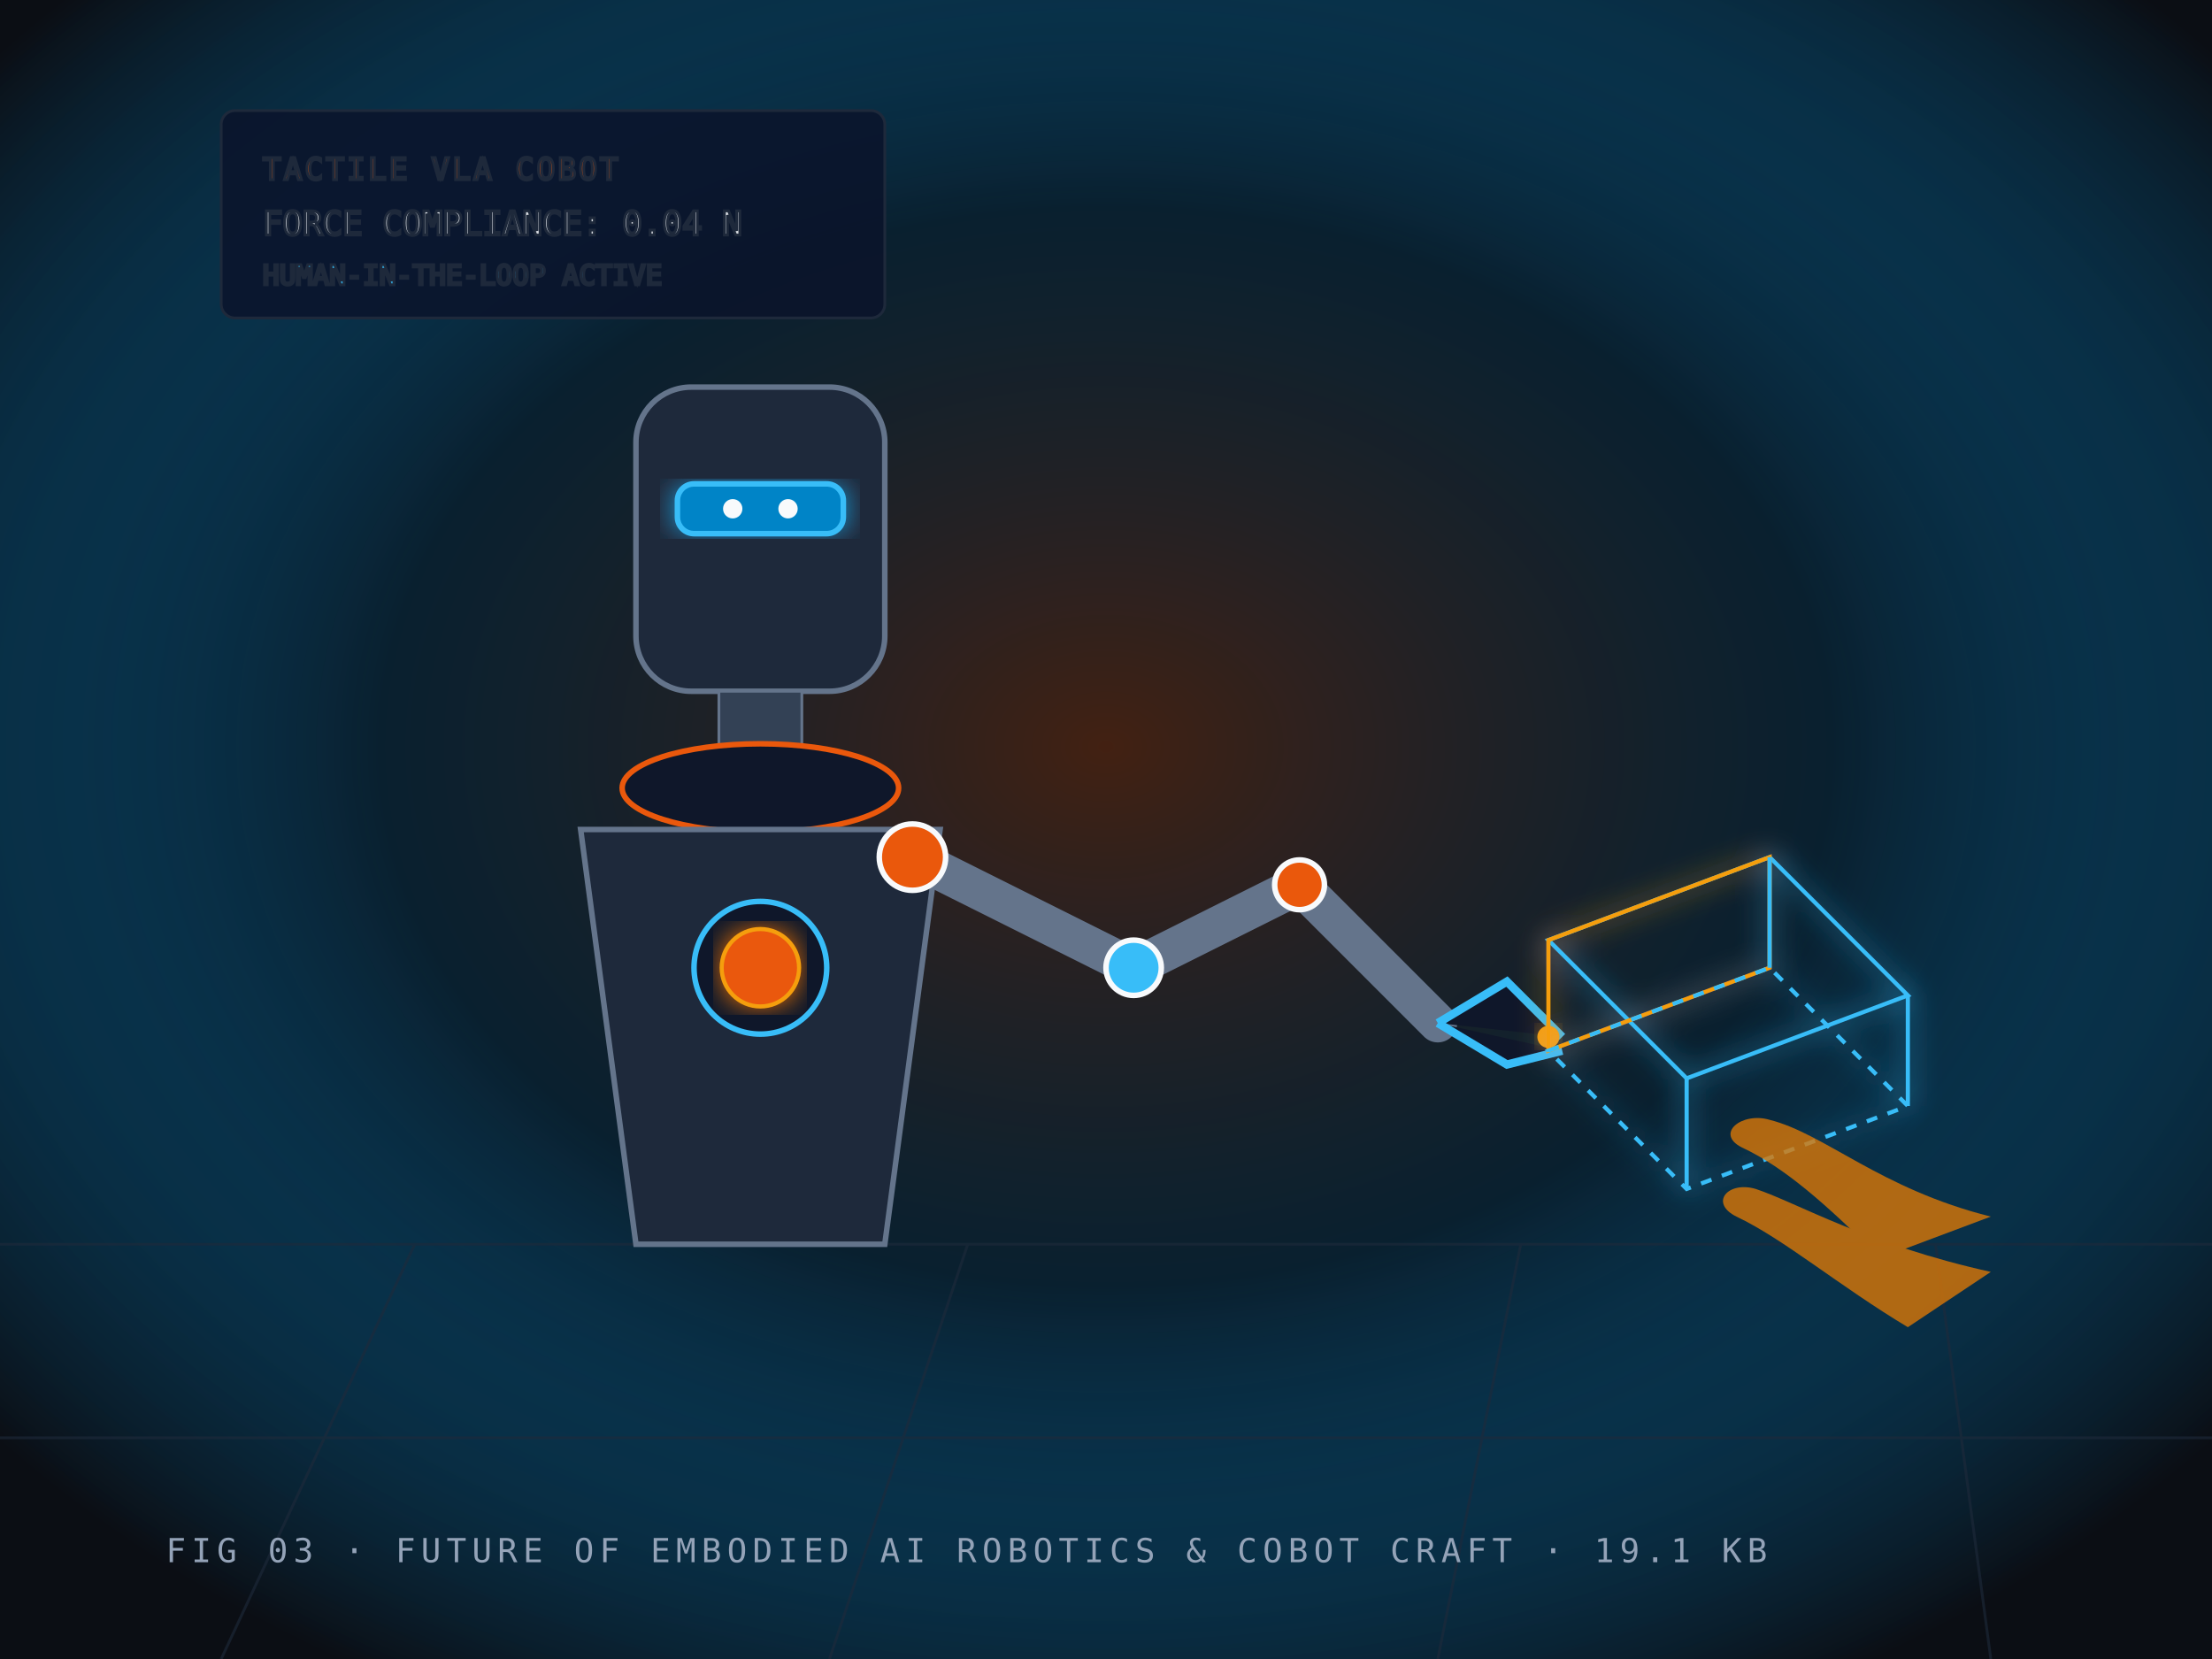
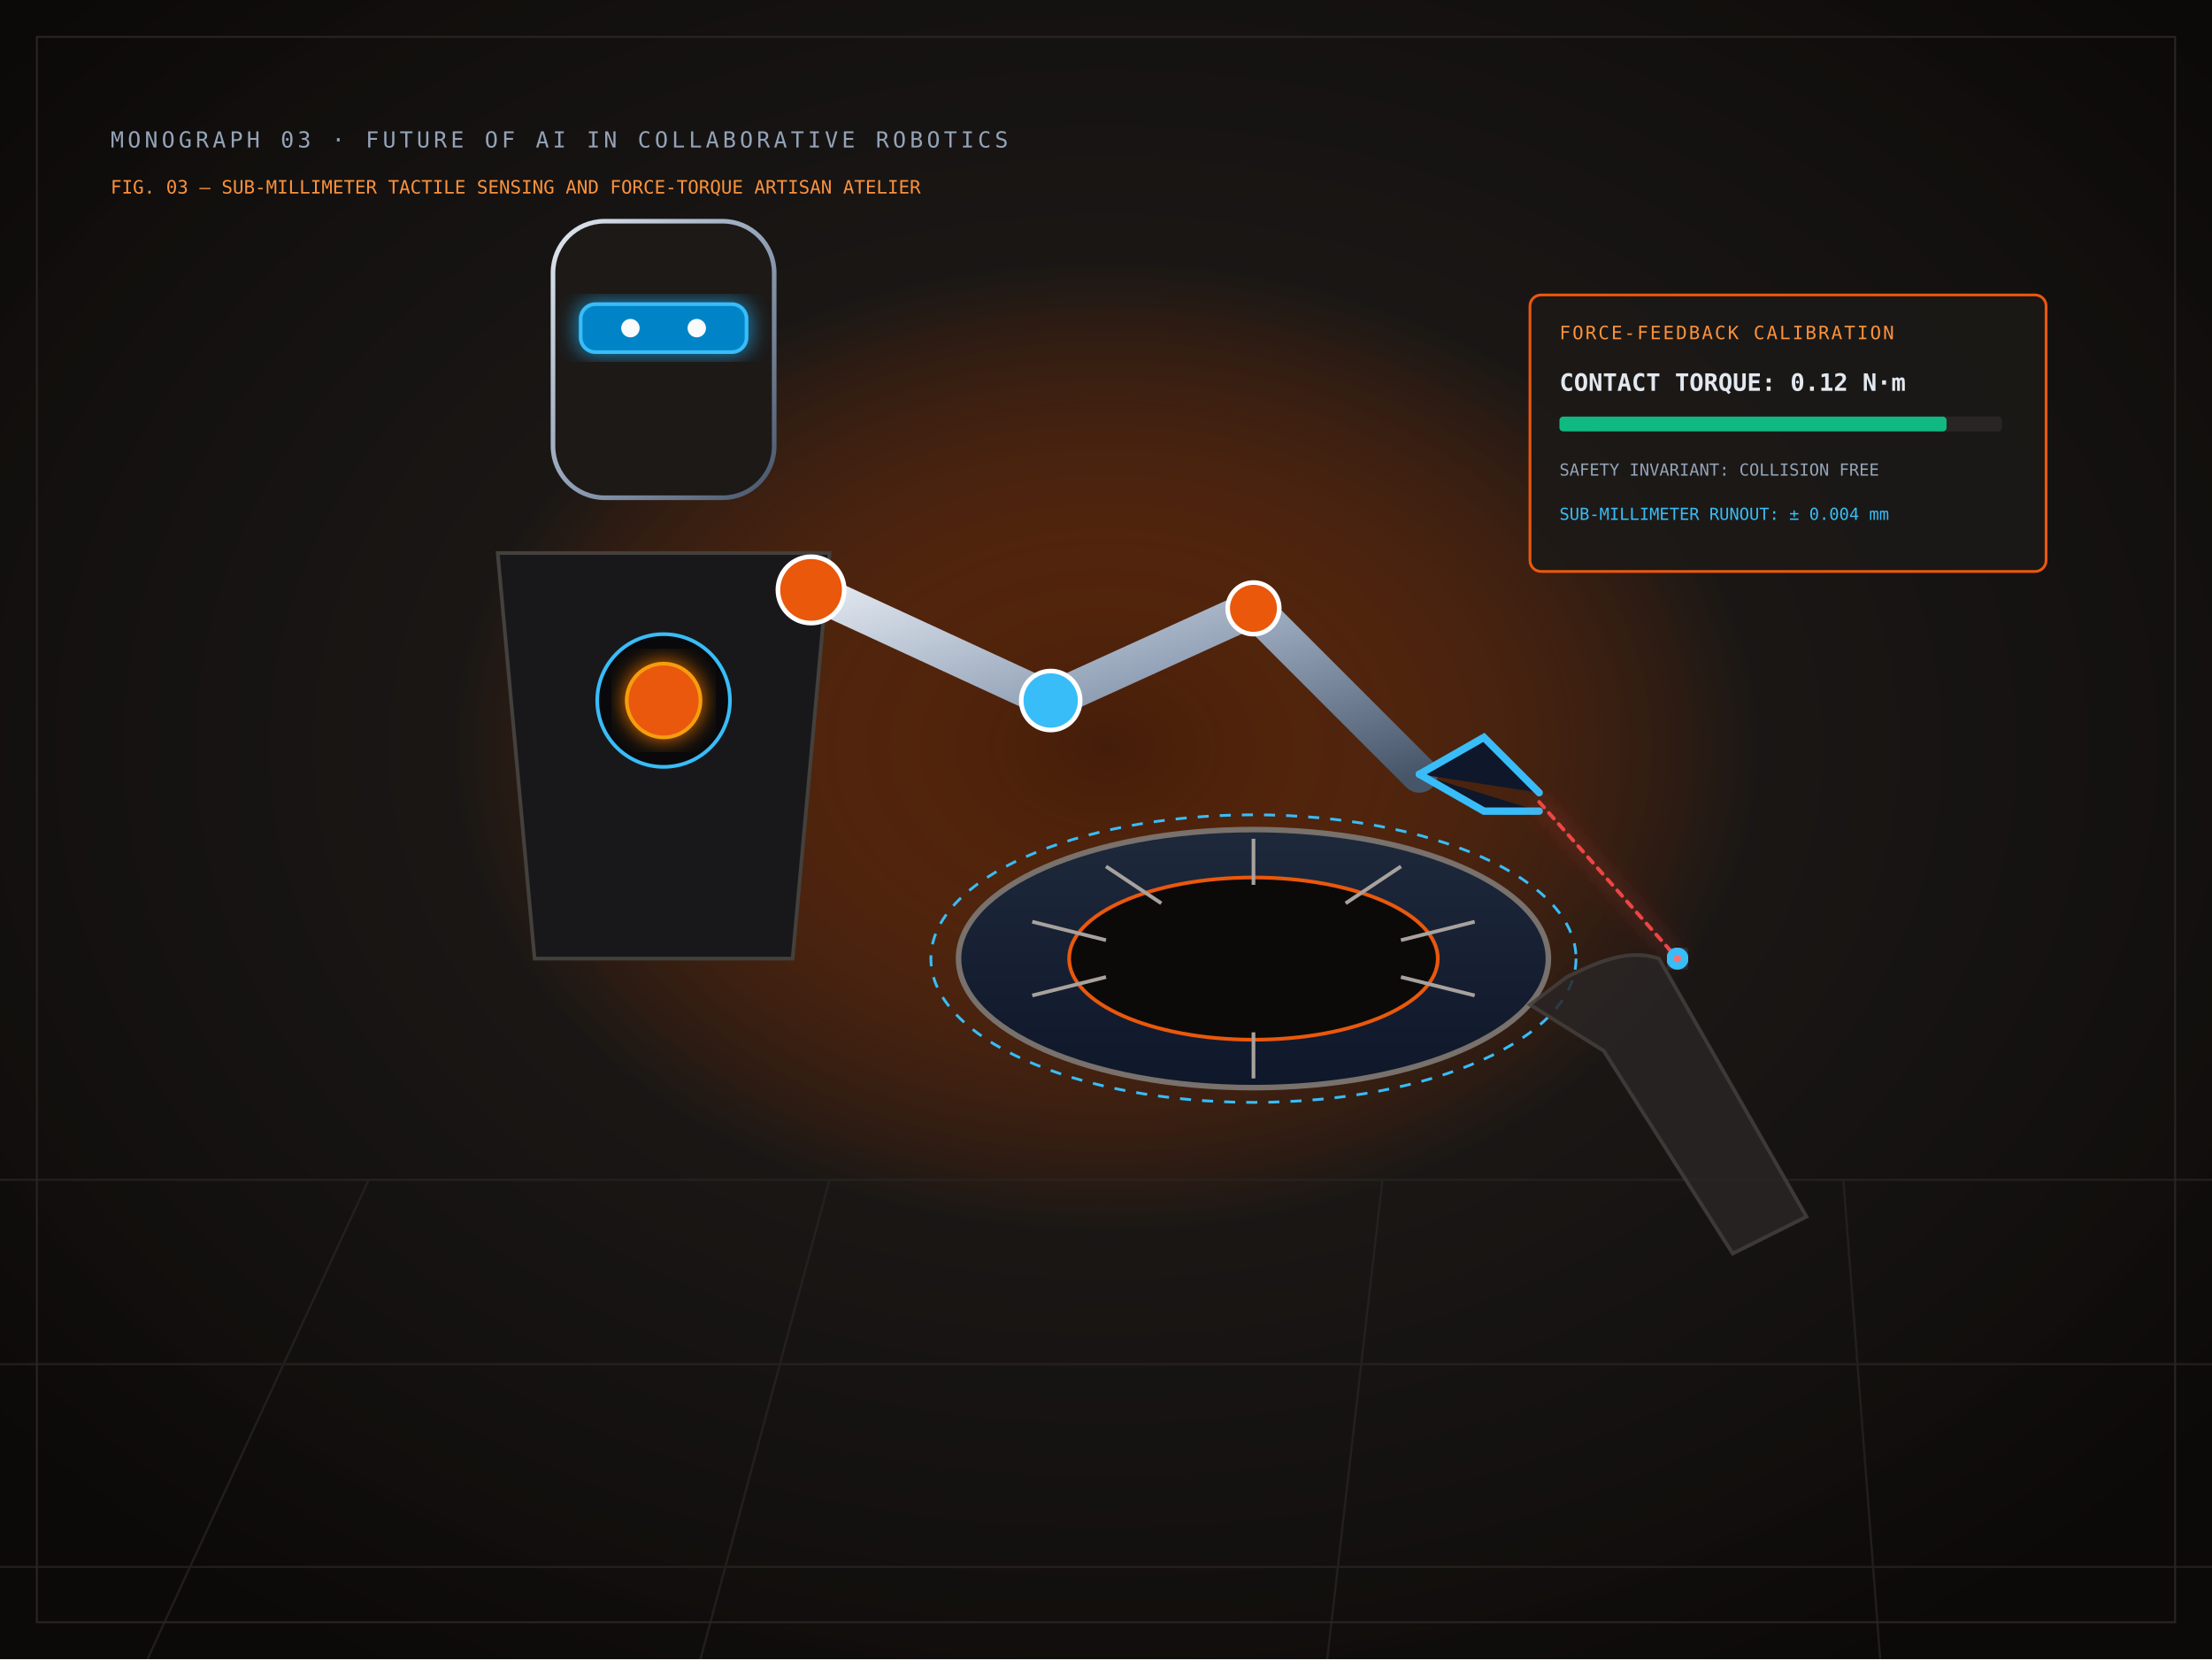
- <svg xmlns="http://www.w3.org/2000/svg" viewBox="0 0 800 600" width="800" height="600" preserveAspectRatio="xMidYMid slice">
+ <svg xmlns="http://www.w3.org/2000/svg" viewBox="0 0 1200 900" width="1200" height="900" preserveAspectRatio="xMidYMid slice">
  <defs>
-     <radialGradient id="robotGlow" cx="50%" cy="45%" r="65%">
+     <radialGradient id="robotAtmosphere" cx="50%" cy="45%" r="65%">
      <stop offset="0%" stop-color="#EA580C" stop-opacity="0.25" />
-       <stop offset="50%" stop-color="#0284C7" stop-opacity="0.15" />
-       <stop offset="100%" stop-color="#0B0E14" stop-opacity="1" />
+       <stop offset="45%" stop-color="#1C1917" stop-opacity="0.85" />
+       <stop offset="100%" stop-color="#0C0A09" stop-opacity="1" />
    </radialGradient>
-     <filter id="glow">
-       <feGaussianBlur stdDeviation="5" result="blur" />
+     <linearGradient id="titaniumSheen" x1="0%" y1="0%" x2="100%" y2="100%">
+       <stop offset="0%" stop-color="#E2E8F0" />
+       <stop offset="50%" stop-color="#94A3B8" />
+       <stop offset="100%" stop-color="#475569" />
+     </linearGradient>
+     <linearGradient id="carbonTexture" x1="0%" y1="0%" x2="0%" y2="100%">
+       <stop offset="0%" stop-color="#1E293B" />
+       <stop offset="100%" stop-color="#0F172A" />
+     </linearGradient>
+     <filter id="robotBloom" x="-20%" y="-20%" width="140%" height="140%">
+       <feGaussianBlur stdDeviation="6" result="blur" />
      <feMerge>
        <feMergeNode in="blur" />
        <feMergeNode in="SourceGraphic" />
      </feMerge>
    </filter>
  </defs>
-   <rect width="800" height="600" fill="#0B0E14" />
-   <rect width="800" height="600" fill="url(#robotGlow)" />
-   <g stroke="#1E293B" stroke-width="1" opacity="0.6">
-     <line x1="0" y1="450" x2="800" y2="450" />
-     <line x1="0" y1="520" x2="800" y2="520" />
-     <line x1="150" y1="450" x2="80" y2="600" />
-     <line x1="350" y1="450" x2="300" y2="600" />
-     <line x1="550" y1="450" x2="520" y2="600" />
-     <line x1="700" y1="450" x2="720" y2="600" />
+   <rect width="1200" height="900" fill="#0C0A09" />
+   <rect width="1200" height="900" fill="url(#robotAtmosphere)" />
+   <g stroke="#292524" stroke-width="1.2" opacity="0.7">
+     <line x1="0" y1="640" x2="1200" y2="640" />
+     <line x1="0" y1="740" x2="1200" y2="740" />
+     <line x1="0" y1="850" x2="1200" y2="850" />
+     <line x1="200" y1="640" x2="80" y2="900" />
+     <line x1="450" y1="640" x2="380" y2="900" />
+     <line x1="750" y1="640" x2="720" y2="900" />
+     <line x1="1000" y1="640" x2="1020" y2="900" />
  </g>
-   <rect x="230" y="140" width="90" height="110" rx="20" fill="#1E293B" stroke="#64748B" stroke-width="2" />
-   <rect x="245" y="175" width="60" height="18" rx="6" fill="#0284C7" stroke="#38BDF8" stroke-width="2" filter="url(#glow)" />
-   <circle cx="265" cy="184" r="3.5" fill="#F8FAFC" />
-   <circle cx="285" cy="184" r="3.5" fill="#F8FAFC" />
-   <rect x="260" y="250" width="30" height="25" fill="#334155" stroke="#64748B" />
-   <ellipse cx="275" cy="285" rx="50" ry="16" fill="#0F172A" stroke="#EA580C" stroke-width="2" />
-   <path d="M 210 300 L 340 300 L 320 450 L 230 450 Z" fill="#1E293B" stroke="#64748B" stroke-width="2" />
-   <circle cx="275" cy="350" r="24" fill="#0F172A" stroke="#38BDF8" stroke-width="2" />
-   <circle cx="275" cy="350" r="14" fill="#EA580C" stroke="#F59E0B" stroke-width="1.5" filter="url(#glow)" />
-   <g stroke="#64748B" stroke-width="14" stroke-linecap="round" stroke-linejoin="round" fill="none">
-     <path d="M 330 310 L 410 350 L 470 320 L 520 370" />
+   <g transform="translate(360, 240)">
+     <rect x="-60" y="-120" width="120" height="150" rx="28" fill="#1C1917" stroke="url(#titaniumSheen)" stroke-width="2.5" />
+     <rect x="-45" y="-75" width="90" height="26" rx="8" fill="#0284C7" stroke="#38BDF8" stroke-width="2" filter="url(#robotBloom)" />
+     <circle cx="-18" cy="-62" r="5" fill="#F8FAFC" />
+     <circle cx="18" cy="-62" r="5" fill="#F8FAFC" />
+     <path d="M -90 60 L 90 60 L 70 280 L -70 280 Z" fill="#18181B" stroke="#44403C" stroke-width="2" />
+     <circle cx="0" cy="140" r="36" fill="#09090B" stroke="#38BDF8" stroke-width="2" />
+     <circle cx="0" cy="140" r="20" fill="#EA580C" stroke="#F59E0B" stroke-width="2" filter="url(#robotBloom)" />
+     <g stroke="url(#titaniumSheen)" stroke-width="20" stroke-linecap="round" stroke-linejoin="round" fill="none">
+       <path d="M 80 80 L 210 140 L 320 90 L 410 180" />
+     </g>
+     <circle cx="80" cy="80" r="18" fill="#EA580C" stroke="#FFFFFF" stroke-width="2.5" />
+     <circle cx="210" cy="140" r="16" fill="#38BDF8" stroke="#FFFFFF" stroke-width="2.5" />
+     <circle cx="320" cy="90" r="14" fill="#EA580C" stroke="#FFFFFF" stroke-width="2.5" />
+     <g stroke="#38BDF8" stroke-width="4" stroke-linecap="round" fill="#0F172A">
+       <path d="M 410 180 L 445 160 L 475 190" />
+       <path d="M 410 180 L 445 200 L 475 200" />
+       <line x1="475" y1="195" x2="550" y2="280" stroke="#EF4444" stroke-width="2" stroke-dasharray="4 4" filter="url(#robotBloom)" />
+       <circle cx="550" cy="280" r="4" fill="#F87171" filter="url(#robotBloom)" />
+     </g>
  </g>
-   <circle cx="330" cy="310" r="12" fill="#EA580C" stroke="#F8FAFC" stroke-width="2" />
-   <circle cx="410" cy="350" r="10" fill="#38BDF8" stroke="#F8FAFC" stroke-width="2" />
-   <circle cx="470" cy="320" r="9" fill="#EA580C" stroke="#F8FAFC" stroke-width="2" />
-   <g stroke="#38BDF8" stroke-width="3" fill="#0F172A">
-     <path d="M 520 370 L 545 355 L 565 375" />
-     <path d="M 520 370 L 545 385 L 565 380" />
+   <g transform="translate(680, 520)">
+     <ellipse cx="0" cy="0" rx="160" ry="70" fill="url(#carbonTexture)" stroke="#78716C" stroke-width="3" />
+     <ellipse cx="0" cy="0" rx="100" ry="44" fill="#0C0A09" stroke="#EA580C" stroke-width="2" />
+     <g stroke="#A8A29E" stroke-width="2">
+       <line x1="-120" y1="-20" x2="-80" y2="-10" />
+       <line x1="-80" y1="-50" x2="-50" y2="-30" />
+       <line x1="0" y1="-65" x2="0" y2="-40" />
+       <line x1="80" y1="-50" x2="50" y2="-30" />
+       <line x1="120" y1="-20" x2="80" y2="-10" />
+       <line x1="-120" y1="20" x2="-80" y2="10" />
+       <line x1="0" y1="65" x2="0" y2="40" />
+       <line x1="120" y1="20" x2="80" y2="10" />
+     </g>
+     <ellipse cx="0" cy="0" rx="175" ry="78" fill="none" stroke="#38BDF8" stroke-width="1.5" stroke-dasharray="6 6" />
  </g>
-   <circle cx="560" cy="375" r="4" fill="#F59E0B" filter="url(#glow)" />
-   <g fill="none" stroke="#38BDF8" stroke-width="1.5" filter="url(#glow)">
-     <polygon points="560,340 640,310 690,360 610,390" stroke="#38BDF8" />
-     <polygon points="560,340 640,310 640,350 560,380" stroke="#F59E0B" />
-     <line x1="640" y1="310" x2="640" y2="350" />
-     <line x1="690" y1="360" x2="690" y2="400" />
-     <line x1="610" y1="390" x2="610" y2="430" />
-     <polygon points="560,380 640,350 690,400 610,430" stroke="#38BDF8" stroke-dasharray="4 4" />
+   <g transform="translate(860, 480)" fill="#78350F" opacity="0.85">
+     <path d="M 120 180 L 40 40 C 25 35, 10 40, -10 50 L -30 65 L 10 90 L 80 200 Z" fill="#292524" stroke="#44403C" stroke-width="2" />
  </g>
-   <g fill="#D97706" opacity="0.8">
-     <path d="M 720 440 C 680 430, 660 410, 640 405 C 630 402, 620 410, 630 415 C 645 422, 660 435, 680 455 Z" />
-     <path d="M 720 460 C 675 450, 650 435, 635 430 C 625 427, 618 435, 628 440 C 645 448, 665 465, 690 480 Z" />
+   <g transform="translate(830, 160)">
+     <rect width="280" height="150" rx="6" fill="#1C1917" fill-opacity="0.85" stroke="#EA580C" stroke-width="1.5" />
+     <text x="16" y="24" fill="#FB923C" font-family="monospace" font-size="10" letter-spacing="1">FORCE-FEEDBACK CALIBRATION</text>
+     <text x="16" y="52" fill="#E2E8F0" font-family="monospace" font-size="13" font-weight="bold">CONTACT TORQUE: 0.12 N·m</text>
+     <rect x="16" y="66" width="240" height="8" rx="2" fill="#292524" />
+     <rect x="16" y="66" width="210" height="8" rx="2" fill="#10B981" />
+     <text x="16" y="98" fill="#94A3B8" font-family="monospace" font-size="9">SAFETY INVARIANT: COLLISION FREE</text>
+     <text x="16" y="122" fill="#38BDF8" font-family="monospace" font-size="9">SUB-MILLIMETER RUNOUT: ± 0.004 mm</text>
  </g>
-   <g fill="#0B132B" fill-opacity="0.85" stroke="#1E293B" stroke-width="1">
-     <rect x="80" y="40" width="240" height="75" rx="5" />
-     <text x="95" y="65" fill="#EA580C" font-family="monospace" font-size="11" letter-spacing="1">TACTILE VLA COBOT</text>
-     <text x="95" y="85" fill="#F8FAFC" font-family="monospace" font-size="12">FORCE COMPLIANCE: 0.04 N</text>
-     <text x="95" y="103" fill="#38BDF8" font-family="monospace" font-size="10">HUMAN-IN-THE-LOOP ACTIVE</text>
-   </g>
-   <text x="60" y="565" fill="#94A3B8" font-family="monospace" font-size="12" letter-spacing="2">FIG 03 · FUTURE OF EMBODIED AI ROBOTICS &amp; COBOT CRAFT · 19.1 KB</text>
+   <text x="60" y="80" fill="#94A3B8" font-family="monospace" font-size="12" letter-spacing="2">MONOGRAPH 03 · FUTURE OF AI IN COLLABORATIVE ROBOTICS</text>
+   <text x="60" y="105" fill="#FB923C" font-family="monospace" font-size="10">FIG. 03 — SUB-MILLIMETER TACTILE SENSING AND FORCE-TORQUE ARTISAN ATELIER</text>
+   <rect x="20" y="20" width="1160" height="860" fill="none" stroke="#292524" stroke-width="1" />
</svg>
